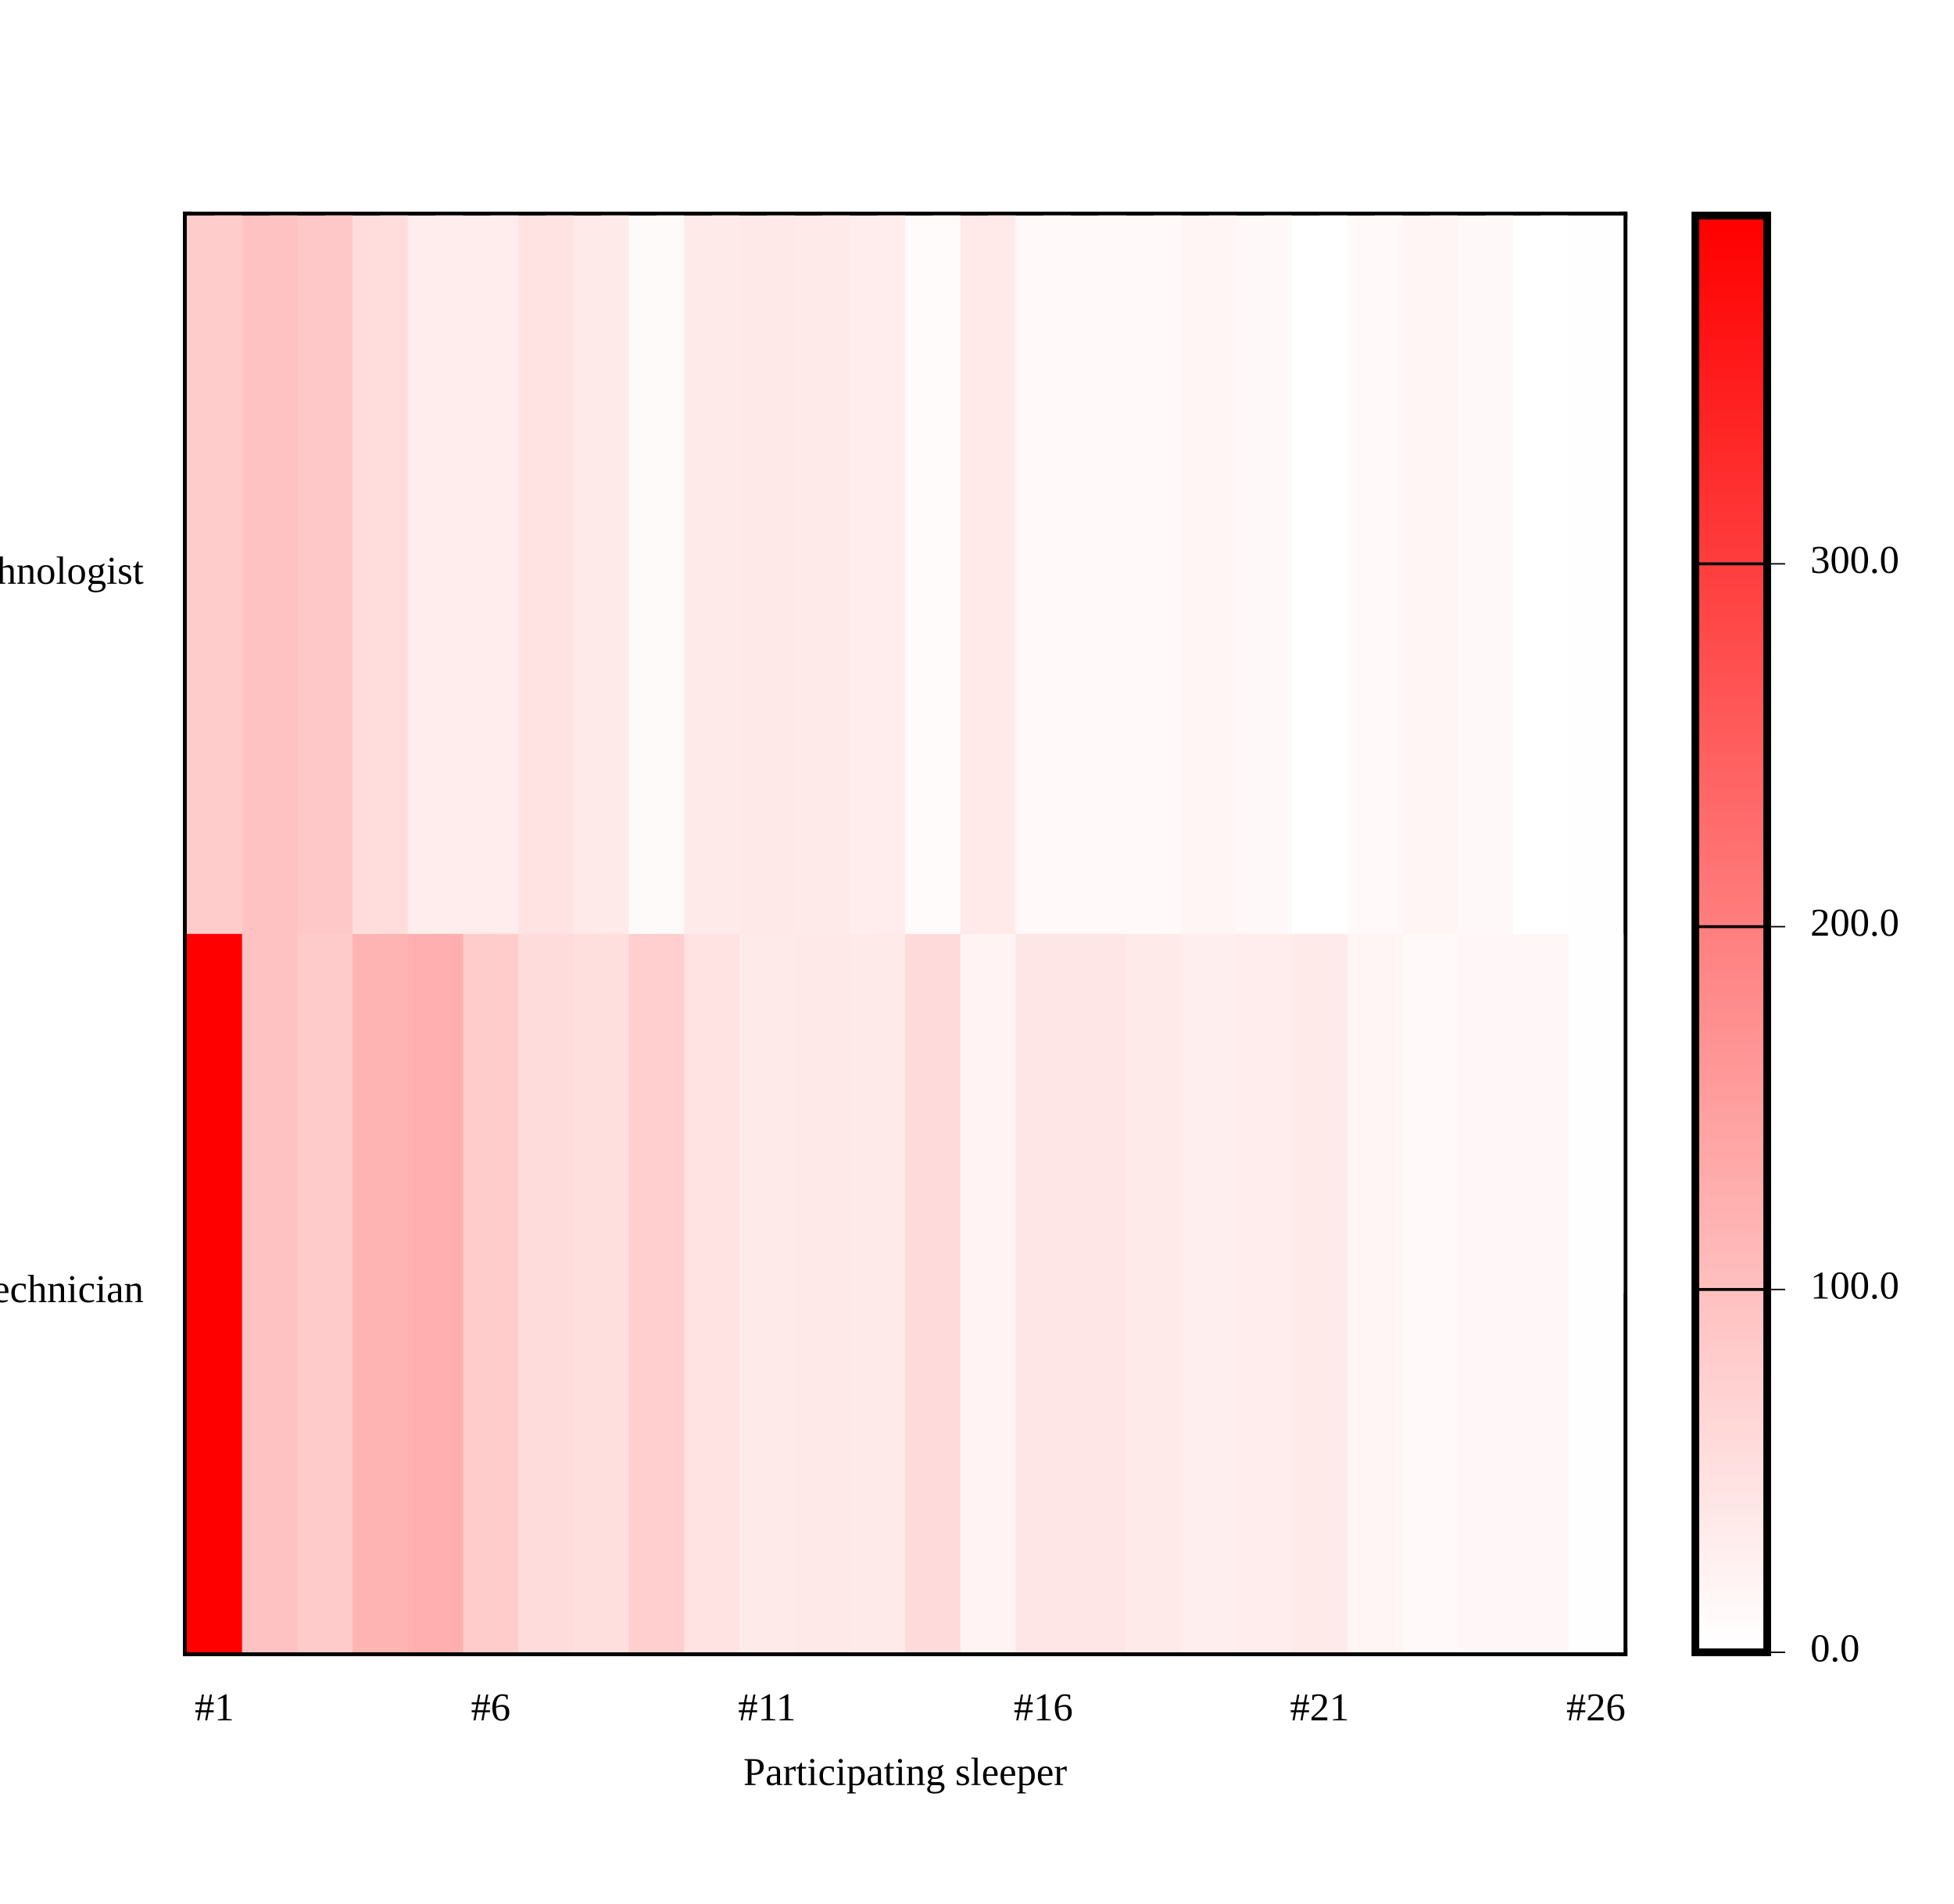
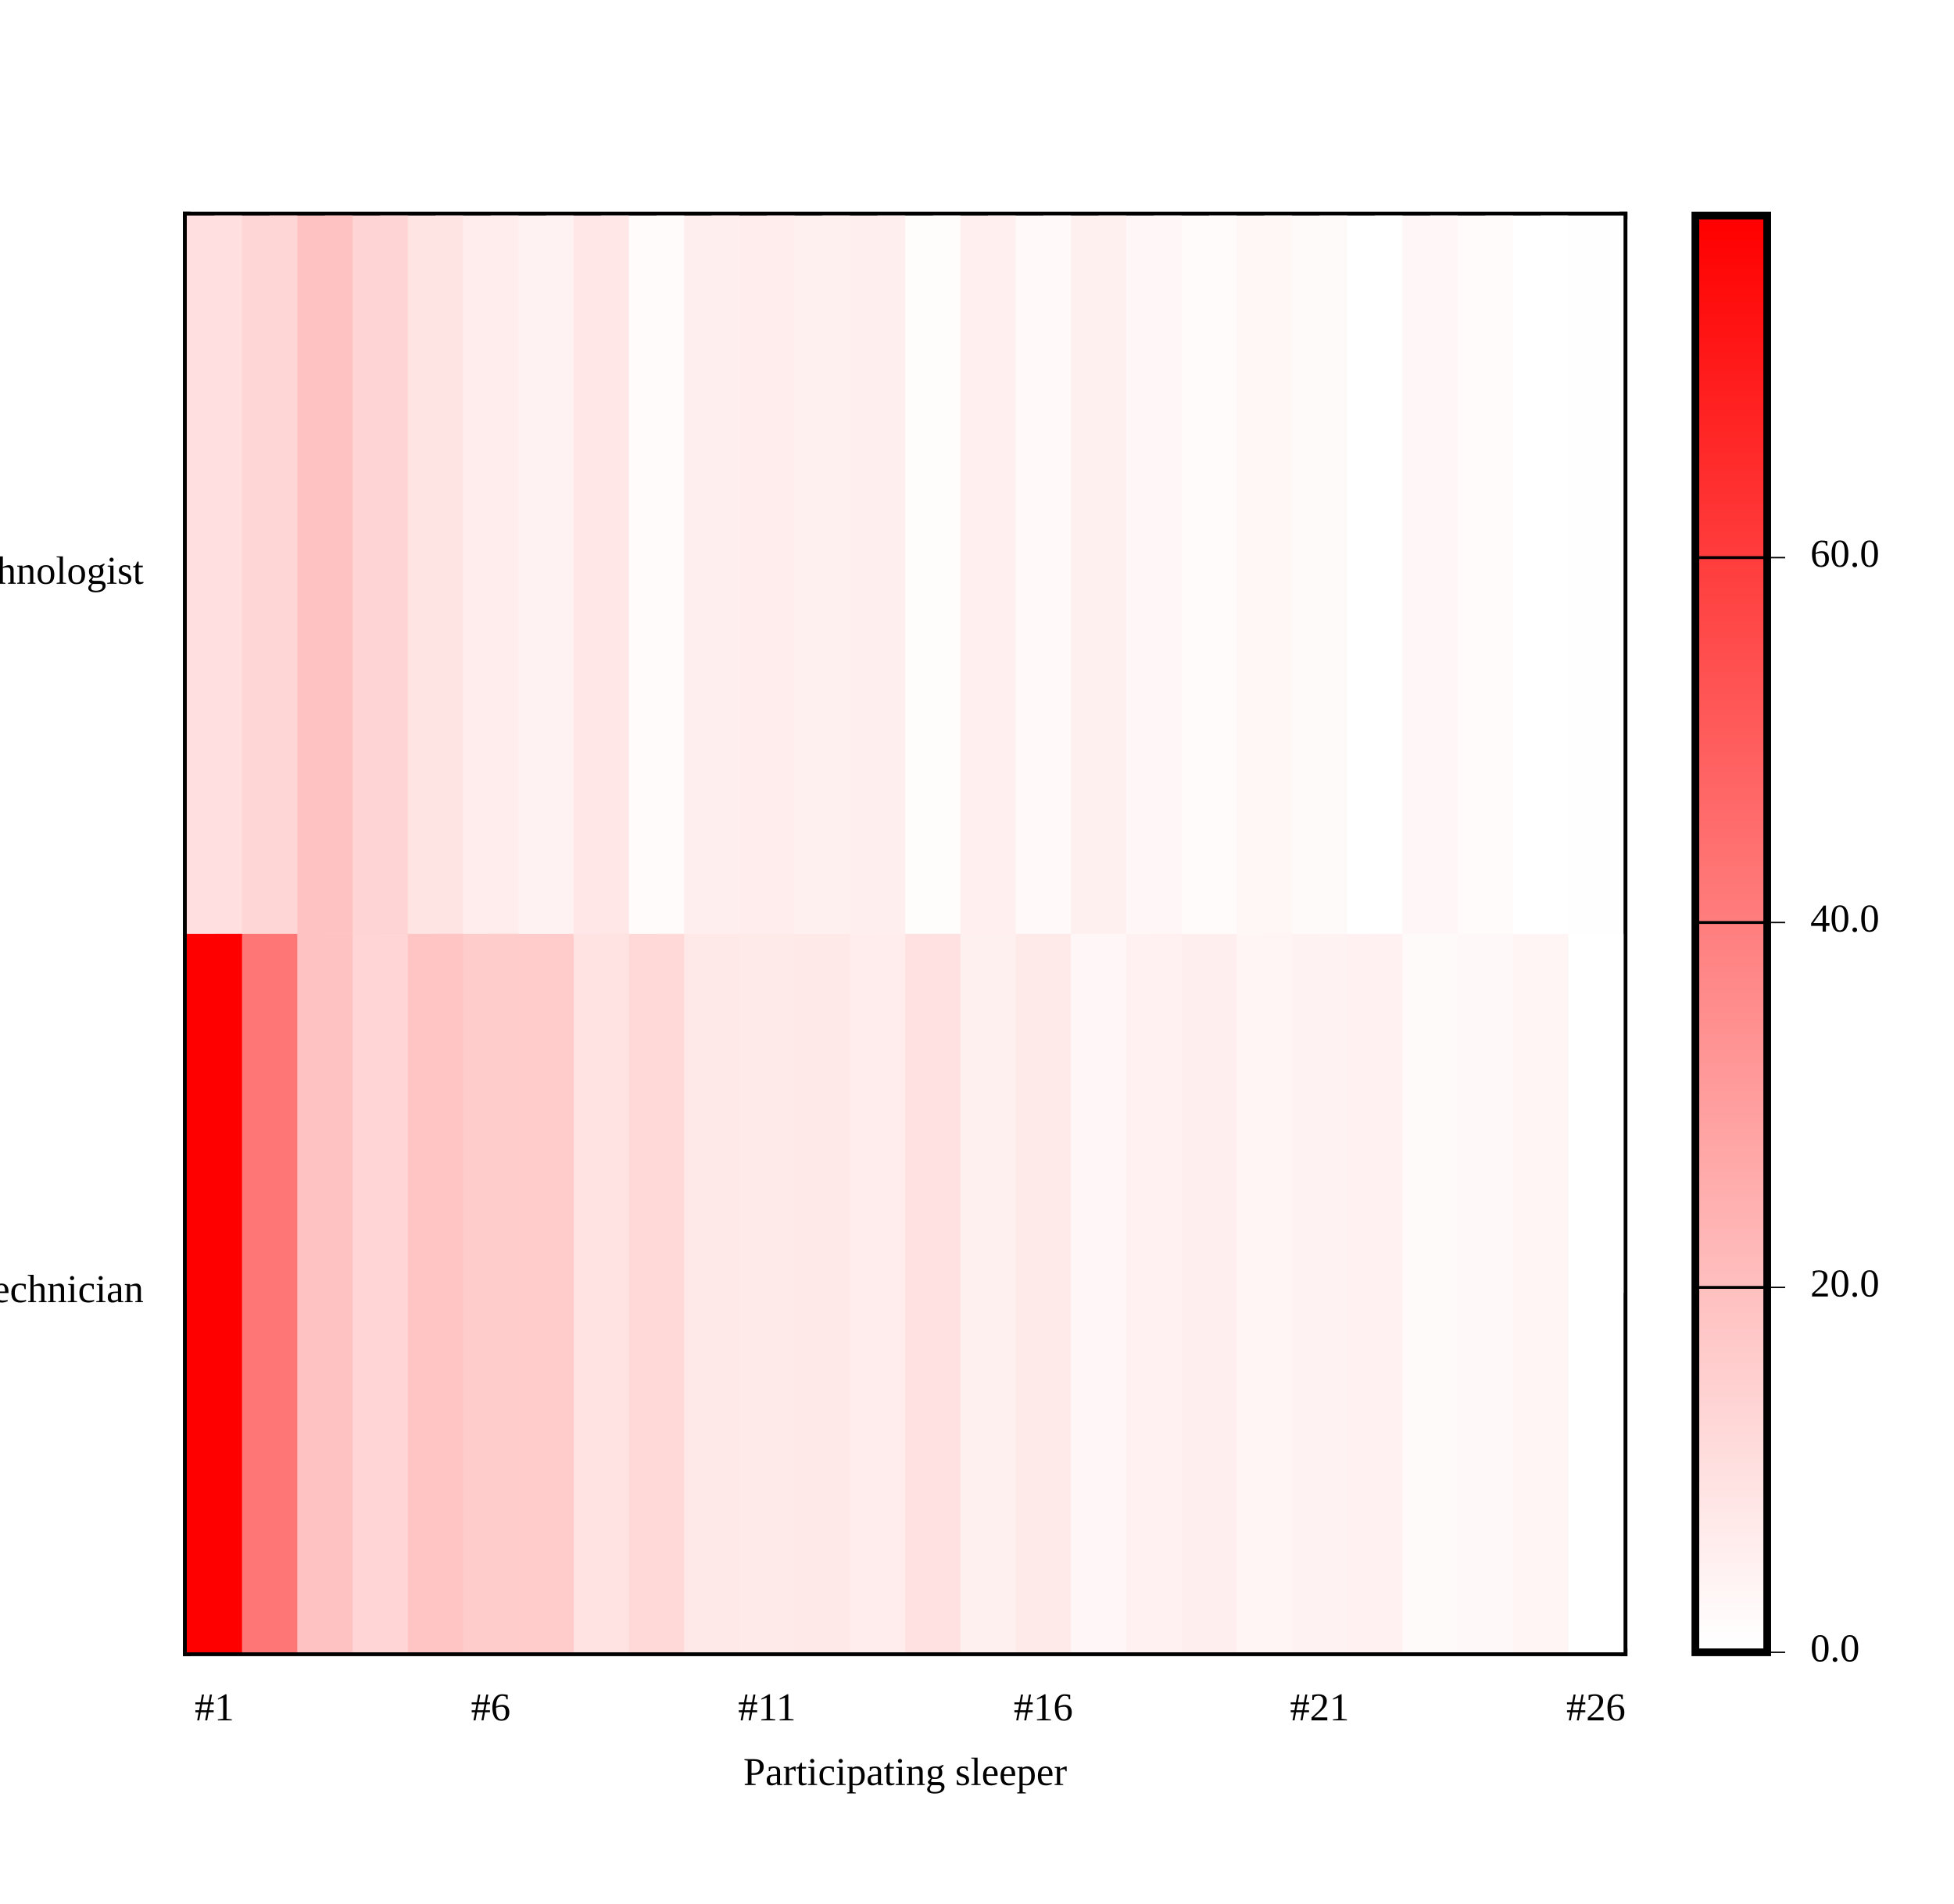
<svg xmlns="http://www.w3.org/2000/svg" height="530" stroke-opacity="1" viewBox="0.0 0.0 544.0 530.0" font-size="1" width="544" stroke="rgb(0,0,0)" version="1.1">
  <defs />
  <g stroke-linejoin="miter" stroke-opacity="1.0" fill-opacity="0.0" stroke="rgb(0,0,0)" stroke-width="0.8" fill="rgb(0,0,0)" stroke-linecap="butt" stroke-miterlimit="10.0">
    <path d="M 52,460 h 400 M 52,360 h 400 M 52,260 h 400 M 52,160 h 400 M 52,60 h 400 " />
  </g>
  <g stroke-linejoin="miter" stroke-opacity="1.0" fill-opacity="0.0" stroke="rgb(0,0,0)" stroke-width="2.148" fill="rgb(0,0,0)" stroke-linecap="square" stroke-miterlimit="10.0">
    <path d="M 52,460 v -400 M 452,460 v -400 " />
  </g>
  <g stroke-linejoin="miter" stroke-opacity="1.0" fill-opacity="1.0" font-size="11.0px" stroke="rgb(0,0,0)" stroke-width="2.148" fill="rgb(0,0,0)" stroke-linecap="butt" stroke-miterlimit="10.0">
    <text dominant-baseline="middle" transform="matrix(1,0,0,1,40,160)" stroke="none" text-anchor="end">technologist</text>
  </g>
  <g stroke-linejoin="miter" stroke-opacity="1.0" fill-opacity="1.0" font-size="11.0px" stroke="rgb(0,0,0)" stroke-width="2.148" fill="rgb(0,0,0)" stroke-linecap="butt" stroke-miterlimit="10.0">
    <text dominant-baseline="middle" transform="matrix(1,0,0,1,40,360)" stroke="none" text-anchor="end">technician</text>
  </g>
  <g stroke-linejoin="miter" stroke-opacity="1.0" fill-opacity="0.0" stroke="rgb(0,0,0)" stroke-width="0.8" fill="rgb(0,0,0)" stroke-linecap="butt" stroke-miterlimit="10.0">
    <path d="M 52,460 v -400 M 128.923,460 v -400 M 205.846,460 v -400 M 282.769,460 v -400 M 359.692,460 v -400 M 436.615,460 v -400 " />
  </g>
  <g stroke-linejoin="miter" stroke-opacity="1.0" fill-opacity="0.0" stroke="rgb(0,0,0)" stroke-width="2.148" fill="rgb(0,0,0)" stroke-linecap="square" stroke-miterlimit="10.0">
    <path d="M 52,460 h 400 M 52,60 h 400 " />
  </g>
  <g stroke-linejoin="miter" stroke-opacity="1.0" fill-opacity="1.0" font-size="11.0px" stroke="rgb(0,0,0)" stroke-width="2.148" fill="rgb(0,0,0)" stroke-linecap="butt" stroke-miterlimit="10.0">
    <text dominant-baseline="text-before-edge" transform="matrix(1,0,0,1,252,490)" stroke="none" text-anchor="middle">Participating sleeper</text>
  </g>
  <g stroke-linejoin="miter" stroke-opacity="1.0" fill-opacity="1.0" font-size="11.0px" stroke="rgb(0,0,0)" stroke-width="2.148" fill="rgb(0,0,0)" stroke-linecap="butt" stroke-miterlimit="10.0">
    <text dominant-baseline="text-before-edge" transform="matrix(1,0,0,1,444.3077,472)" stroke="none" text-anchor="middle">#26</text>
  </g>
  <g stroke-linejoin="miter" stroke-opacity="1.0" fill-opacity="1.0" font-size="11.0px" stroke="rgb(0,0,0)" stroke-width="2.148" fill="rgb(0,0,0)" stroke-linecap="butt" stroke-miterlimit="10.0">
    <text dominant-baseline="text-before-edge" transform="matrix(1,0,0,1,367.3846,472)" stroke="none" text-anchor="middle">#21</text>
  </g>
  <g stroke-linejoin="miter" stroke-opacity="1.0" fill-opacity="1.0" font-size="11.0px" stroke="rgb(0,0,0)" stroke-width="2.148" fill="rgb(0,0,0)" stroke-linecap="butt" stroke-miterlimit="10.0">
    <text dominant-baseline="text-before-edge" transform="matrix(1,0,0,1,290.4615,472)" stroke="none" text-anchor="middle">#16</text>
  </g>
  <g stroke-linejoin="miter" stroke-opacity="1.0" fill-opacity="1.0" font-size="11.0px" stroke="rgb(0,0,0)" stroke-width="2.148" fill="rgb(0,0,0)" stroke-linecap="butt" stroke-miterlimit="10.0">
    <text dominant-baseline="text-before-edge" transform="matrix(1,0,0,1,213.5385,472)" stroke="none" text-anchor="middle">#11</text>
  </g>
  <g stroke-linejoin="miter" stroke-opacity="1.0" fill-opacity="1.0" font-size="11.0px" stroke="rgb(0,0,0)" stroke-width="2.148" fill="rgb(0,0,0)" stroke-linecap="butt" stroke-miterlimit="10.0">
    <text dominant-baseline="text-before-edge" transform="matrix(1,0,0,1,136.6154,472)" stroke="none" text-anchor="middle">#6</text>
  </g>
  <g stroke-linejoin="miter" stroke-opacity="1.0" fill-opacity="1.0" font-size="11.0px" stroke="rgb(0,0,0)" stroke-width="2.148" fill="rgb(0,0,0)" stroke-linecap="butt" stroke-miterlimit="10.0">
    <text dominant-baseline="text-before-edge" transform="matrix(1,0,0,1,59.6923,472)" stroke="none" text-anchor="middle">#1</text>
  </g>
  <g stroke-linejoin="miter" stroke-opacity="1.0" fill-opacity="1.0" stroke="rgb(0,0,0)" stroke-width="0.0" fill="rgb(255,254,254)" stroke-linecap="butt" stroke-miterlimit="10.0">
    <defs>
      <clipPath id="manualmyClip1">
        <path d="M 452,460 l -0,-400 h -400 l -0,400 Z" />
      </clipPath>
    </defs>
    <g clip-path="url(#manualmyClip1)">
      <path d="M 452,360 l -0,-300 h -23.077 l -0,300 Z" />
    </g>
  </g>
  <g stroke-linejoin="miter" stroke-opacity="1.0" fill-opacity="1.0" stroke="rgb(0,0,0)" stroke-width="0.0" fill="rgb(255,255,255)" stroke-linecap="butt" stroke-miterlimit="10.0">
    <defs>
      <clipPath id="manualmyClip2">
        <path d="M 452,460 l -0,-400 h -400 l -0,400 Z" />
      </clipPath>
    </defs>
    <g clip-path="url(#manualmyClip2)">
      <path d="M 436.615,360 l -0,-300 h -23.077 l -0,300 Z" />
    </g>
  </g>
-   <g stroke-linejoin="miter" stroke-opacity="1.0" fill-opacity="1.0" stroke="rgb(0,0,0)" stroke-width="0.0" fill="rgb(255,248,248)" stroke-linecap="butt" stroke-miterlimit="10.0">
+   <g stroke-linejoin="miter" stroke-opacity="1.0" fill-opacity="1.0" stroke="rgb(0,0,0)" stroke-width="0.0" fill="rgb(255,251,251)" stroke-linecap="butt" stroke-miterlimit="10.0">
    <defs>
      <clipPath id="manualmyClip3">
        <path d="M 452,460 l -0,-400 h -400 l -0,400 Z" />
      </clipPath>
    </defs>
    <g clip-path="url(#manualmyClip3)">
      <path d="M 421.231,360 l -0,-300 h -23.077 l -0,300 Z" />
    </g>
  </g>
-   <g stroke-linejoin="miter" stroke-opacity="1.0" fill-opacity="1.0" stroke="rgb(0,0,0)" stroke-width="0.0" fill="rgb(255,245,245)" stroke-linecap="butt" stroke-miterlimit="10.0">
+   <g stroke-linejoin="miter" stroke-opacity="1.0" fill-opacity="1.0" stroke="rgb(0,0,0)" stroke-width="0.0" fill="rgb(255,247,247)" stroke-linecap="butt" stroke-miterlimit="10.0">
    <defs>
      <clipPath id="manualmyClip4">
        <path d="M 452,460 l -0,-400 h -400 l -0,400 Z" />
      </clipPath>
    </defs>
    <g clip-path="url(#manualmyClip4)">
      <path d="M 405.846,360 l -0,-300 h -23.077 l -0,300 Z" />
    </g>
  </g>
-   <g stroke-linejoin="miter" stroke-opacity="1.0" fill-opacity="1.0" stroke="rgb(0,0,0)" stroke-width="0.0" fill="rgb(255,249,249)" stroke-linecap="butt" stroke-miterlimit="10.0">
+   <g stroke-linejoin="miter" stroke-opacity="1.0" fill-opacity="1.0" stroke="rgb(0,0,0)" stroke-width="0.0" fill="rgb(255,255,255)" stroke-linecap="butt" stroke-miterlimit="10.0">
    <defs>
      <clipPath id="manualmyClip5">
        <path d="M 452,460 l -0,-400 h -400 l -0,400 Z" />
      </clipPath>
    </defs>
    <g clip-path="url(#manualmyClip5)">
      <path d="M 390.462,360 l -0,-300 h -23.077 l -0,300 Z" />
    </g>
  </g>
-   <g stroke-linejoin="miter" stroke-opacity="1.0" fill-opacity="1.0" stroke="rgb(0,0,0)" stroke-width="0.0" fill="rgb(255,255,255)" stroke-linecap="butt" stroke-miterlimit="10.0">
+   <g stroke-linejoin="miter" stroke-opacity="1.0" fill-opacity="1.0" stroke="rgb(0,0,0)" stroke-width="0.0" fill="rgb(255,250,250)" stroke-linecap="butt" stroke-miterlimit="10.0">
    <defs>
      <clipPath id="manualmyClip6">
        <path d="M 452,460 l -0,-400 h -400 l -0,400 Z" />
      </clipPath>
    </defs>
    <g clip-path="url(#manualmyClip6)">
      <path d="M 375.077,360 l -0,-300 h -23.077 l -0,300 Z" />
    </g>
  </g>
-   <g stroke-linejoin="miter" stroke-opacity="1.0" fill-opacity="1.0" stroke="rgb(0,0,0)" stroke-width="0.0" fill="rgb(255,248,248)" stroke-linecap="butt" stroke-miterlimit="10.0">
+   <g stroke-linejoin="miter" stroke-opacity="1.0" fill-opacity="1.0" stroke="rgb(0,0,0)" stroke-width="0.0" fill="rgb(255,246,246)" stroke-linecap="butt" stroke-miterlimit="10.0">
    <defs>
      <clipPath id="manualmyClip7">
        <path d="M 452,460 l -0,-400 h -400 l -0,400 Z" />
      </clipPath>
    </defs>
    <g clip-path="url(#manualmyClip7)">
      <path d="M 359.692,360 l -0,-300 h -23.077 l -0,300 Z" />
    </g>
  </g>
-   <g stroke-linejoin="miter" stroke-opacity="1.0" fill-opacity="1.0" stroke="rgb(0,0,0)" stroke-width="0.0" fill="rgb(255,245,245)" stroke-linecap="butt" stroke-miterlimit="10.0">
+   <g stroke-linejoin="miter" stroke-opacity="1.0" fill-opacity="1.0" stroke="rgb(0,0,0)" stroke-width="0.0" fill="rgb(255,251,251)" stroke-linecap="butt" stroke-miterlimit="10.0">
    <defs>
      <clipPath id="manualmyClip8">
        <path d="M 452,460 l -0,-400 h -400 l -0,400 Z" />
      </clipPath>
    </defs>
    <g clip-path="url(#manualmyClip8)">
      <path d="M 344.308,360 l -0,-300 h -23.077 l -0,300 Z" />
    </g>
  </g>
-   <g stroke-linejoin="miter" stroke-opacity="1.0" fill-opacity="1.0" stroke="rgb(0,0,0)" stroke-width="0.0" fill="rgb(255,249,249)" stroke-linecap="butt" stroke-miterlimit="10.0">
+   <g stroke-linejoin="miter" stroke-opacity="1.0" fill-opacity="1.0" stroke="rgb(0,0,0)" stroke-width="0.0" fill="rgb(255,247,247)" stroke-linecap="butt" stroke-miterlimit="10.0">
    <defs>
      <clipPath id="manualmyClip9">
        <path d="M 452,460 l -0,-400 h -400 l -0,400 Z" />
      </clipPath>
    </defs>
    <g clip-path="url(#manualmyClip9)">
      <path d="M 328.923,360 l -0,-300 h -23.077 l -0,300 Z" />
    </g>
  </g>
-   <g stroke-linejoin="miter" stroke-opacity="1.0" fill-opacity="1.0" stroke="rgb(0,0,0)" stroke-width="0.0" fill="rgb(255,249,249)" stroke-linecap="butt" stroke-miterlimit="10.0">
+   <g stroke-linejoin="miter" stroke-opacity="1.0" fill-opacity="1.0" stroke="rgb(0,0,0)" stroke-width="0.0" fill="rgb(255,240,240)" stroke-linecap="butt" stroke-miterlimit="10.0">
    <defs>
      <clipPath id="manualmyClip10">
        <path d="M 452,460 l -0,-400 h -400 l -0,400 Z" />
      </clipPath>
    </defs>
    <g clip-path="url(#manualmyClip10)">
      <path d="M 313.538,360 l -0,-300 h -23.077 l -0,300 Z" />
    </g>
  </g>
  <g stroke-linejoin="miter" stroke-opacity="1.0" fill-opacity="1.0" stroke="rgb(0,0,0)" stroke-width="0.0" fill="rgb(255,249,249)" stroke-linecap="butt" stroke-miterlimit="10.0">
    <defs>
      <clipPath id="manualmyClip11">
        <path d="M 452,460 l -0,-400 h -400 l -0,400 Z" />
      </clipPath>
    </defs>
    <g clip-path="url(#manualmyClip11)">
      <path d="M 298.154,360 l -0,-300 h -23.077 l -0,300 Z" />
    </g>
  </g>
-   <g stroke-linejoin="miter" stroke-opacity="1.0" fill-opacity="1.0" stroke="rgb(0,0,0)" stroke-width="0.0" fill="rgb(255,233,233)" stroke-linecap="butt" stroke-miterlimit="10.0">
+   <g stroke-linejoin="miter" stroke-opacity="1.0" fill-opacity="1.0" stroke="rgb(0,0,0)" stroke-width="0.0" fill="rgb(255,239,239)" stroke-linecap="butt" stroke-miterlimit="10.0">
    <defs>
      <clipPath id="manualmyClip12">
        <path d="M 452,460 l -0,-400 h -400 l -0,400 Z" />
      </clipPath>
    </defs>
    <g clip-path="url(#manualmyClip12)">
      <path d="M 282.769,360 l -0,-300 h -23.077 l -0,300 Z" />
    </g>
  </g>
-   <g stroke-linejoin="miter" stroke-opacity="1.0" fill-opacity="1.0" stroke="rgb(0,0,0)" stroke-width="0.0" fill="rgb(255,251,251)" stroke-linecap="butt" stroke-miterlimit="10.0">
+   <g stroke-linejoin="miter" stroke-opacity="1.0" fill-opacity="1.0" stroke="rgb(0,0,0)" stroke-width="0.0" fill="rgb(255,252,252)" stroke-linecap="butt" stroke-miterlimit="10.0">
    <defs>
      <clipPath id="manualmyClip13">
        <path d="M 452,460 l -0,-400 h -400 l -0,400 Z" />
      </clipPath>
    </defs>
    <g clip-path="url(#manualmyClip13)">
      <path d="M 267.385,360 l -0,-300 h -23.077 l -0,300 Z" />
    </g>
  </g>
-   <g stroke-linejoin="miter" stroke-opacity="1.0" fill-opacity="1.0" stroke="rgb(0,0,0)" stroke-width="0.0" fill="rgb(255,237,237)" stroke-linecap="butt" stroke-miterlimit="10.0">
+   <g stroke-linejoin="miter" stroke-opacity="1.0" fill-opacity="1.0" stroke="rgb(0,0,0)" stroke-width="0.0" fill="rgb(255,238,238)" stroke-linecap="butt" stroke-miterlimit="10.0">
    <defs>
      <clipPath id="manualmyClip14">
        <path d="M 452,460 l -0,-400 h -400 l -0,400 Z" />
      </clipPath>
    </defs>
    <g clip-path="url(#manualmyClip14)">
      <path d="M 252,360 l -0,-300 h -23.077 l -0,300 Z" />
    </g>
  </g>
-   <g stroke-linejoin="miter" stroke-opacity="1.0" fill-opacity="1.0" stroke="rgb(0,0,0)" stroke-width="0.0" fill="rgb(255,234,234)" stroke-linecap="butt" stroke-miterlimit="10.0">
+   <g stroke-linejoin="miter" stroke-opacity="1.0" fill-opacity="1.0" stroke="rgb(0,0,0)" stroke-width="0.0" fill="rgb(255,240,240)" stroke-linecap="butt" stroke-miterlimit="10.0">
    <defs>
      <clipPath id="manualmyClip15">
        <path d="M 452,460 l -0,-400 h -400 l -0,400 Z" />
      </clipPath>
    </defs>
    <g clip-path="url(#manualmyClip15)">
      <path d="M 236.615,360 l -0,-300 h -23.077 l -0,300 Z" />
    </g>
  </g>
-   <g stroke-linejoin="miter" stroke-opacity="1.0" fill-opacity="1.0" stroke="rgb(0,0,0)" stroke-width="0.0" fill="rgb(255,232,232)" stroke-linecap="butt" stroke-miterlimit="10.0">
+   <g stroke-linejoin="miter" stroke-opacity="1.0" fill-opacity="1.0" stroke="rgb(0,0,0)" stroke-width="0.0" fill="rgb(255,237,237)" stroke-linecap="butt" stroke-miterlimit="10.0">
    <defs>
      <clipPath id="manualmyClip16">
        <path d="M 452,460 l -0,-400 h -400 l -0,400 Z" />
      </clipPath>
    </defs>
    <g clip-path="url(#manualmyClip16)">
      <path d="M 221.231,360 l -0,-300 h -23.077 l -0,300 Z" />
    </g>
  </g>
-   <g stroke-linejoin="miter" stroke-opacity="1.0" fill-opacity="1.0" stroke="rgb(0,0,0)" stroke-width="0.0" fill="rgb(255,234,234)" stroke-linecap="butt" stroke-miterlimit="10.0">
+   <g stroke-linejoin="miter" stroke-opacity="1.0" fill-opacity="1.0" stroke="rgb(0,0,0)" stroke-width="0.0" fill="rgb(255,238,238)" stroke-linecap="butt" stroke-miterlimit="10.0">
    <defs>
      <clipPath id="manualmyClip17">
        <path d="M 452,460 l -0,-400 h -400 l -0,400 Z" />
      </clipPath>
    </defs>
    <g clip-path="url(#manualmyClip17)">
      <path d="M 205.846,360 l -0,-300 h -23.077 l -0,300 Z" />
    </g>
  </g>
-   <g stroke-linejoin="miter" stroke-opacity="1.0" fill-opacity="1.0" stroke="rgb(0,0,0)" stroke-width="0.0" fill="rgb(255,250,250)" stroke-linecap="butt" stroke-miterlimit="10.0">
+   <g stroke-linejoin="miter" stroke-opacity="1.0" fill-opacity="1.0" stroke="rgb(0,0,0)" stroke-width="0.0" fill="rgb(255,251,251)" stroke-linecap="butt" stroke-miterlimit="10.0">
    <defs>
      <clipPath id="manualmyClip18">
        <path d="M 452,460 l -0,-400 h -400 l -0,400 Z" />
      </clipPath>
    </defs>
    <g clip-path="url(#manualmyClip18)">
      <path d="M 190.462,360 l -0,-300 h -23.077 l -0,300 Z" />
    </g>
  </g>
-   <g stroke-linejoin="miter" stroke-opacity="1.0" fill-opacity="1.0" stroke="rgb(0,0,0)" stroke-width="0.0" fill="rgb(255,234,234)" stroke-linecap="butt" stroke-miterlimit="10.0">
+   <g stroke-linejoin="miter" stroke-opacity="1.0" fill-opacity="1.0" stroke="rgb(0,0,0)" stroke-width="0.0" fill="rgb(255,231,231)" stroke-linecap="butt" stroke-miterlimit="10.0">
    <defs>
      <clipPath id="manualmyClip19">
        <path d="M 452,460 l -0,-400 h -400 l -0,400 Z" />
      </clipPath>
    </defs>
    <g clip-path="url(#manualmyClip19)">
      <path d="M 175.077,360 l -0,-300 h -23.077 l -0,300 Z" />
    </g>
  </g>
-   <g stroke-linejoin="miter" stroke-opacity="1.0" fill-opacity="1.0" stroke="rgb(0,0,0)" stroke-width="0.0" fill="rgb(255,226,226)" stroke-linecap="butt" stroke-miterlimit="10.0">
+   <g stroke-linejoin="miter" stroke-opacity="1.0" fill-opacity="1.0" stroke="rgb(0,0,0)" stroke-width="0.0" fill="rgb(255,242,242)" stroke-linecap="butt" stroke-miterlimit="10.0">
    <defs>
      <clipPath id="manualmyClip20">
        <path d="M 452,460 l -0,-400 h -400 l -0,400 Z" />
      </clipPath>
    </defs>
    <g clip-path="url(#manualmyClip20)">
      <path d="M 159.692,360 l -0,-300 h -23.077 l -0,300 Z" />
    </g>
  </g>
  <g stroke-linejoin="miter" stroke-opacity="1.0" fill-opacity="1.0" stroke="rgb(0,0,0)" stroke-width="0.0" fill="rgb(255,237,237)" stroke-linecap="butt" stroke-miterlimit="10.0">
    <defs>
      <clipPath id="manualmyClip21">
        <path d="M 452,460 l -0,-400 h -400 l -0,400 Z" />
      </clipPath>
    </defs>
    <g clip-path="url(#manualmyClip21)">
      <path d="M 144.308,360 l -0,-300 h -23.077 l -0,300 Z" />
    </g>
  </g>
-   <g stroke-linejoin="miter" stroke-opacity="1.0" fill-opacity="1.0" stroke="rgb(0,0,0)" stroke-width="0.0" fill="rgb(255,236,236)" stroke-linecap="butt" stroke-miterlimit="10.0">
+   <g stroke-linejoin="miter" stroke-opacity="1.0" fill-opacity="1.0" stroke="rgb(0,0,0)" stroke-width="0.0" fill="rgb(255,228,228)" stroke-linecap="butt" stroke-miterlimit="10.0">
    <defs>
      <clipPath id="manualmyClip22">
        <path d="M 452,460 l -0,-400 h -400 l -0,400 Z" />
      </clipPath>
    </defs>
    <g clip-path="url(#manualmyClip22)">
      <path d="M 128.923,360 l -0,-300 h -23.077 l -0,300 Z" />
    </g>
  </g>
-   <g stroke-linejoin="miter" stroke-opacity="1.0" fill-opacity="1.0" stroke="rgb(0,0,0)" stroke-width="0.0" fill="rgb(255,221,221)" stroke-linecap="butt" stroke-miterlimit="10.0">
+   <g stroke-linejoin="miter" stroke-opacity="1.0" fill-opacity="1.0" stroke="rgb(0,0,0)" stroke-width="0.0" fill="rgb(255,212,212)" stroke-linecap="butt" stroke-miterlimit="10.0">
    <defs>
      <clipPath id="manualmyClip23">
        <path d="M 452,460 l -0,-400 h -400 l -0,400 Z" />
      </clipPath>
    </defs>
    <g clip-path="url(#manualmyClip23)">
      <path d="M 113.538,360 l -0,-300 h -23.077 l -0,300 Z" />
    </g>
  </g>
-   <g stroke-linejoin="miter" stroke-opacity="1.0" fill-opacity="1.0" stroke="rgb(0,0,0)" stroke-width="0.0" fill="rgb(255,200,200)" stroke-linecap="butt" stroke-miterlimit="10.0">
+   <g stroke-linejoin="miter" stroke-opacity="1.0" fill-opacity="1.0" stroke="rgb(0,0,0)" stroke-width="0.0" fill="rgb(255,194,194)" stroke-linecap="butt" stroke-miterlimit="10.0">
    <defs>
      <clipPath id="manualmyClip24">
        <path d="M 452,460 l -0,-400 h -400 l -0,400 Z" />
      </clipPath>
    </defs>
    <g clip-path="url(#manualmyClip24)">
      <path d="M 98.154,360 l -0,-300 h -23.077 l -0,300 Z" />
    </g>
  </g>
-   <g stroke-linejoin="miter" stroke-opacity="1.0" fill-opacity="1.0" stroke="rgb(0,0,0)" stroke-width="0.0" fill="rgb(255,194,194)" stroke-linecap="butt" stroke-miterlimit="10.0">
+   <g stroke-linejoin="miter" stroke-opacity="1.0" fill-opacity="1.0" stroke="rgb(0,0,0)" stroke-width="0.0" fill="rgb(255,214,214)" stroke-linecap="butt" stroke-miterlimit="10.0">
    <defs>
      <clipPath id="manualmyClip25">
        <path d="M 452,460 l -0,-400 h -400 l -0,400 Z" />
      </clipPath>
    </defs>
    <g clip-path="url(#manualmyClip25)">
      <path d="M 82.769,360 l -0,-300 h -23.077 l -0,300 Z" />
    </g>
  </g>
-   <g stroke-linejoin="miter" stroke-opacity="1.0" fill-opacity="1.0" stroke="rgb(0,0,0)" stroke-width="0.0" fill="rgb(255,204,204)" stroke-linecap="butt" stroke-miterlimit="10.0">
+   <g stroke-linejoin="miter" stroke-opacity="1.0" fill-opacity="1.0" stroke="rgb(0,0,0)" stroke-width="0.0" fill="rgb(255,223,223)" stroke-linecap="butt" stroke-miterlimit="10.0">
    <defs>
      <clipPath id="manualmyClip26">
        <path d="M 452,460 l -0,-400 h -400 l -0,400 Z" />
      </clipPath>
    </defs>
    <g clip-path="url(#manualmyClip26)">
      <path d="M 67.385,360 l -0,-300 h -15.385 l -0,300 Z" />
    </g>
  </g>
-   <g stroke-linejoin="miter" stroke-opacity="1.0" fill-opacity="1.0" stroke="rgb(0,0,0)" stroke-width="0.0" fill="rgb(255,254,254)" stroke-linecap="butt" stroke-miterlimit="10.0">
+   <g stroke-linejoin="miter" stroke-opacity="1.0" fill-opacity="1.0" stroke="rgb(0,0,0)" stroke-width="0.0" fill="rgb(255,255,255)" stroke-linecap="butt" stroke-miterlimit="10.0">
    <defs>
      <clipPath id="manualmyClip27">
        <path d="M 452,460 l -0,-400 h -400 l -0,400 Z" />
      </clipPath>
    </defs>
    <g clip-path="url(#manualmyClip27)">
      <path d="M 452,460 l -0,-200 h -23.077 l -0,200 Z" />
    </g>
  </g>
-   <g stroke-linejoin="miter" stroke-opacity="1.0" fill-opacity="1.0" stroke="rgb(0,0,0)" stroke-width="0.0" fill="rgb(255,247,247)" stroke-linecap="butt" stroke-miterlimit="10.0">
+   <g stroke-linejoin="miter" stroke-opacity="1.0" fill-opacity="1.0" stroke="rgb(0,0,0)" stroke-width="0.0" fill="rgb(255,245,245)" stroke-linecap="butt" stroke-miterlimit="10.0">
    <defs>
      <clipPath id="manualmyClip28">
        <path d="M 452,460 l -0,-400 h -400 l -0,400 Z" />
      </clipPath>
    </defs>
    <g clip-path="url(#manualmyClip28)">
      <path d="M 436.615,460 l -0,-200 h -23.077 l -0,200 Z" />
    </g>
  </g>
-   <g stroke-linejoin="miter" stroke-opacity="1.0" fill-opacity="1.0" stroke="rgb(0,0,0)" stroke-width="0.0" fill="rgb(255,247,247)" stroke-linecap="butt" stroke-miterlimit="10.0">
+   <g stroke-linejoin="miter" stroke-opacity="1.0" fill-opacity="1.0" stroke="rgb(0,0,0)" stroke-width="0.0" fill="rgb(255,248,248)" stroke-linecap="butt" stroke-miterlimit="10.0">
    <defs>
      <clipPath id="manualmyClip29">
        <path d="M 452,460 l -0,-400 h -400 l -0,400 Z" />
      </clipPath>
    </defs>
    <g clip-path="url(#manualmyClip29)">
      <path d="M 421.231,460 l -0,-200 h -23.077 l -0,200 Z" />
    </g>
  </g>
-   <g stroke-linejoin="miter" stroke-opacity="1.0" fill-opacity="1.0" stroke="rgb(0,0,0)" stroke-width="0.0" fill="rgb(255,249,249)" stroke-linecap="butt" stroke-miterlimit="10.0">
+   <g stroke-linejoin="miter" stroke-opacity="1.0" fill-opacity="1.0" stroke="rgb(0,0,0)" stroke-width="0.0" fill="rgb(255,250,250)" stroke-linecap="butt" stroke-miterlimit="10.0">
    <defs>
      <clipPath id="manualmyClip30">
        <path d="M 452,460 l -0,-400 h -400 l -0,400 Z" />
      </clipPath>
    </defs>
    <g clip-path="url(#manualmyClip30)">
      <path d="M 405.846,460 l -0,-200 h -23.077 l -0,200 Z" />
    </g>
  </g>
-   <g stroke-linejoin="miter" stroke-opacity="1.0" fill-opacity="1.0" stroke="rgb(0,0,0)" stroke-width="0.0" fill="rgb(255,245,245)" stroke-linecap="butt" stroke-miterlimit="10.0">
+   <g stroke-linejoin="miter" stroke-opacity="1.0" fill-opacity="1.0" stroke="rgb(0,0,0)" stroke-width="0.0" fill="rgb(255,241,241)" stroke-linecap="butt" stroke-miterlimit="10.0">
    <defs>
      <clipPath id="manualmyClip31">
        <path d="M 452,460 l -0,-400 h -400 l -0,400 Z" />
      </clipPath>
    </defs>
    <g clip-path="url(#manualmyClip31)">
      <path d="M 390.462,460 l -0,-200 h -23.077 l -0,200 Z" />
    </g>
  </g>
-   <g stroke-linejoin="miter" stroke-opacity="1.0" fill-opacity="1.0" stroke="rgb(0,0,0)" stroke-width="0.0" fill="rgb(255,234,234)" stroke-linecap="butt" stroke-miterlimit="10.0">
+   <g stroke-linejoin="miter" stroke-opacity="1.0" fill-opacity="1.0" stroke="rgb(0,0,0)" stroke-width="0.0" fill="rgb(255,242,242)" stroke-linecap="butt" stroke-miterlimit="10.0">
    <defs>
      <clipPath id="manualmyClip32">
        <path d="M 452,460 l -0,-400 h -400 l -0,400 Z" />
      </clipPath>
    </defs>
    <g clip-path="url(#manualmyClip32)">
      <path d="M 375.077,460 l -0,-200 h -23.077 l -0,200 Z" />
    </g>
  </g>
-   <g stroke-linejoin="miter" stroke-opacity="1.0" fill-opacity="1.0" stroke="rgb(0,0,0)" stroke-width="0.0" fill="rgb(255,237,237)" stroke-linecap="butt" stroke-miterlimit="10.0">
+   <g stroke-linejoin="miter" stroke-opacity="1.0" fill-opacity="1.0" stroke="rgb(0,0,0)" stroke-width="0.0" fill="rgb(255,245,245)" stroke-linecap="butt" stroke-miterlimit="10.0">
    <defs>
      <clipPath id="manualmyClip33">
        <path d="M 452,460 l -0,-400 h -400 l -0,400 Z" />
      </clipPath>
    </defs>
    <g clip-path="url(#manualmyClip33)">
      <path d="M 359.692,460 l -0,-200 h -23.077 l -0,200 Z" />
    </g>
  </g>
  <g stroke-linejoin="miter" stroke-opacity="1.0" fill-opacity="1.0" stroke="rgb(0,0,0)" stroke-width="0.0" fill="rgb(255,238,238)" stroke-linecap="butt" stroke-miterlimit="10.0">
    <defs>
      <clipPath id="manualmyClip34">
        <path d="M 452,460 l -0,-400 h -400 l -0,400 Z" />
      </clipPath>
    </defs>
    <g clip-path="url(#manualmyClip34)">
      <path d="M 344.308,460 l -0,-200 h -23.077 l -0,200 Z" />
    </g>
  </g>
-   <g stroke-linejoin="miter" stroke-opacity="1.0" fill-opacity="1.0" stroke="rgb(0,0,0)" stroke-width="0.0" fill="rgb(255,234,234)" stroke-linecap="butt" stroke-miterlimit="10.0">
+   <g stroke-linejoin="miter" stroke-opacity="1.0" fill-opacity="1.0" stroke="rgb(0,0,0)" stroke-width="0.0" fill="rgb(255,241,241)" stroke-linecap="butt" stroke-miterlimit="10.0">
    <defs>
      <clipPath id="manualmyClip35">
        <path d="M 452,460 l -0,-400 h -400 l -0,400 Z" />
      </clipPath>
    </defs>
    <g clip-path="url(#manualmyClip35)">
      <path d="M 328.923,460 l -0,-200 h -23.077 l -0,200 Z" />
    </g>
  </g>
-   <g stroke-linejoin="miter" stroke-opacity="1.0" fill-opacity="1.0" stroke="rgb(0,0,0)" stroke-width="0.0" fill="rgb(255,230,230)" stroke-linecap="butt" stroke-miterlimit="10.0">
+   <g stroke-linejoin="miter" stroke-opacity="1.0" fill-opacity="1.0" stroke="rgb(0,0,0)" stroke-width="0.0" fill="rgb(255,247,247)" stroke-linecap="butt" stroke-miterlimit="10.0">
    <defs>
      <clipPath id="manualmyClip36">
        <path d="M 452,460 l -0,-400 h -400 l -0,400 Z" />
      </clipPath>
    </defs>
    <g clip-path="url(#manualmyClip36)">
      <path d="M 313.538,460 l -0,-200 h -23.077 l -0,200 Z" />
    </g>
  </g>
-   <g stroke-linejoin="miter" stroke-opacity="1.0" fill-opacity="1.0" stroke="rgb(0,0,0)" stroke-width="0.0" fill="rgb(255,230,230)" stroke-linecap="butt" stroke-miterlimit="10.0">
+   <g stroke-linejoin="miter" stroke-opacity="1.0" fill-opacity="1.0" stroke="rgb(0,0,0)" stroke-width="0.0" fill="rgb(255,234,234)" stroke-linecap="butt" stroke-miterlimit="10.0">
    <defs>
      <clipPath id="manualmyClip37">
        <path d="M 452,460 l -0,-400 h -400 l -0,400 Z" />
      </clipPath>
    </defs>
    <g clip-path="url(#manualmyClip37)">
      <path d="M 298.154,460 l -0,-200 h -23.077 l -0,200 Z" />
    </g>
  </g>
-   <g stroke-linejoin="miter" stroke-opacity="1.0" fill-opacity="1.0" stroke="rgb(0,0,0)" stroke-width="0.0" fill="rgb(255,243,243)" stroke-linecap="butt" stroke-miterlimit="10.0">
+   <g stroke-linejoin="miter" stroke-opacity="1.0" fill-opacity="1.0" stroke="rgb(0,0,0)" stroke-width="0.0" fill="rgb(255,240,240)" stroke-linecap="butt" stroke-miterlimit="10.0">
    <defs>
      <clipPath id="manualmyClip38">
        <path d="M 452,460 l -0,-400 h -400 l -0,400 Z" />
      </clipPath>
    </defs>
    <g clip-path="url(#manualmyClip38)">
      <path d="M 282.769,460 l -0,-200 h -23.077 l -0,200 Z" />
    </g>
  </g>
-   <g stroke-linejoin="miter" stroke-opacity="1.0" fill-opacity="1.0" stroke="rgb(0,0,0)" stroke-width="0.0" fill="rgb(255,218,218)" stroke-linecap="butt" stroke-miterlimit="10.0">
+   <g stroke-linejoin="miter" stroke-opacity="1.0" fill-opacity="1.0" stroke="rgb(0,0,0)" stroke-width="0.0" fill="rgb(255,225,225)" stroke-linecap="butt" stroke-miterlimit="10.0">
    <defs>
      <clipPath id="manualmyClip39">
        <path d="M 452,460 l -0,-400 h -400 l -0,400 Z" />
      </clipPath>
    </defs>
    <g clip-path="url(#manualmyClip39)">
      <path d="M 267.385,460 l -0,-200 h -23.077 l -0,200 Z" />
    </g>
  </g>
-   <g stroke-linejoin="miter" stroke-opacity="1.0" fill-opacity="1.0" stroke="rgb(0,0,0)" stroke-width="0.0" fill="rgb(255,234,234)" stroke-linecap="butt" stroke-miterlimit="10.0">
+   <g stroke-linejoin="miter" stroke-opacity="1.0" fill-opacity="1.0" stroke="rgb(0,0,0)" stroke-width="0.0" fill="rgb(255,237,237)" stroke-linecap="butt" stroke-miterlimit="10.0">
    <defs>
      <clipPath id="manualmyClip40">
        <path d="M 452,460 l -0,-400 h -400 l -0,400 Z" />
      </clipPath>
    </defs>
    <g clip-path="url(#manualmyClip40)">
      <path d="M 252,460 l -0,-200 h -23.077 l -0,200 Z" />
    </g>
  </g>
  <g stroke-linejoin="miter" stroke-opacity="1.0" fill-opacity="1.0" stroke="rgb(0,0,0)" stroke-width="0.0" fill="rgb(255,232,232)" stroke-linecap="butt" stroke-miterlimit="10.0">
    <defs>
      <clipPath id="manualmyClip41">
        <path d="M 452,460 l -0,-400 h -400 l -0,400 Z" />
      </clipPath>
    </defs>
    <g clip-path="url(#manualmyClip41)">
      <path d="M 236.615,460 l -0,-200 h -23.077 l -0,200 Z" />
    </g>
  </g>
  <g stroke-linejoin="miter" stroke-opacity="1.0" fill-opacity="1.0" stroke="rgb(0,0,0)" stroke-width="0.0" fill="rgb(255,234,234)" stroke-linecap="butt" stroke-miterlimit="10.0">
    <defs>
      <clipPath id="manualmyClip42">
        <path d="M 452,460 l -0,-400 h -400 l -0,400 Z" />
      </clipPath>
    </defs>
    <g clip-path="url(#manualmyClip42)">
      <path d="M 221.231,460 l -0,-200 h -23.077 l -0,200 Z" />
    </g>
  </g>
-   <g stroke-linejoin="miter" stroke-opacity="1.0" fill-opacity="1.0" stroke="rgb(0,0,0)" stroke-width="0.0" fill="rgb(255,226,226)" stroke-linecap="butt" stroke-miterlimit="10.0">
+   <g stroke-linejoin="miter" stroke-opacity="1.0" fill-opacity="1.0" stroke="rgb(0,0,0)" stroke-width="0.0" fill="rgb(255,232,232)" stroke-linecap="butt" stroke-miterlimit="10.0">
    <defs>
      <clipPath id="manualmyClip43">
        <path d="M 452,460 l -0,-400 h -400 l -0,400 Z" />
      </clipPath>
    </defs>
    <g clip-path="url(#manualmyClip43)">
      <path d="M 205.846,460 l -0,-200 h -23.077 l -0,200 Z" />
    </g>
  </g>
-   <g stroke-linejoin="miter" stroke-opacity="1.0" fill-opacity="1.0" stroke="rgb(0,0,0)" stroke-width="0.0" fill="rgb(255,206,206)" stroke-linecap="butt" stroke-miterlimit="10.0">
+   <g stroke-linejoin="miter" stroke-opacity="1.0" fill-opacity="1.0" stroke="rgb(0,0,0)" stroke-width="0.0" fill="rgb(255,216,216)" stroke-linecap="butt" stroke-miterlimit="10.0">
    <defs>
      <clipPath id="manualmyClip44">
        <path d="M 452,460 l -0,-400 h -400 l -0,400 Z" />
      </clipPath>
    </defs>
    <g clip-path="url(#manualmyClip44)">
      <path d="M 190.462,460 l -0,-200 h -23.077 l -0,200 Z" />
    </g>
  </g>
-   <g stroke-linejoin="miter" stroke-opacity="1.0" fill-opacity="1.0" stroke="rgb(0,0,0)" stroke-width="0.0" fill="rgb(255,222,222)" stroke-linecap="butt" stroke-miterlimit="10.0">
+   <g stroke-linejoin="miter" stroke-opacity="1.0" fill-opacity="1.0" stroke="rgb(0,0,0)" stroke-width="0.0" fill="rgb(255,226,226)" stroke-linecap="butt" stroke-miterlimit="10.0">
    <defs>
      <clipPath id="manualmyClip45">
        <path d="M 452,460 l -0,-400 h -400 l -0,400 Z" />
      </clipPath>
    </defs>
    <g clip-path="url(#manualmyClip45)">
      <path d="M 175.077,460 l -0,-200 h -23.077 l -0,200 Z" />
    </g>
  </g>
-   <g stroke-linejoin="miter" stroke-opacity="1.0" fill-opacity="1.0" stroke="rgb(0,0,0)" stroke-width="0.0" fill="rgb(255,220,220)" stroke-linecap="butt" stroke-miterlimit="10.0">
+   <g stroke-linejoin="miter" stroke-opacity="1.0" fill-opacity="1.0" stroke="rgb(0,0,0)" stroke-width="0.0" fill="rgb(255,203,203)" stroke-linecap="butt" stroke-miterlimit="10.0">
    <defs>
      <clipPath id="manualmyClip46">
        <path d="M 452,460 l -0,-400 h -400 l -0,400 Z" />
      </clipPath>
    </defs>
    <g clip-path="url(#manualmyClip46)">
      <path d="M 159.692,460 l -0,-200 h -23.077 l -0,200 Z" />
    </g>
  </g>
  <g stroke-linejoin="miter" stroke-opacity="1.0" fill-opacity="1.0" stroke="rgb(0,0,0)" stroke-width="0.0" fill="rgb(255,204,204)" stroke-linecap="butt" stroke-miterlimit="10.0">
    <defs>
      <clipPath id="manualmyClip47">
        <path d="M 452,460 l -0,-400 h -400 l -0,400 Z" />
      </clipPath>
    </defs>
    <g clip-path="url(#manualmyClip47)">
      <path d="M 144.308,460 l -0,-200 h -23.077 l -0,200 Z" />
    </g>
  </g>
-   <g stroke-linejoin="miter" stroke-opacity="1.0" fill-opacity="1.0" stroke="rgb(0,0,0)" stroke-width="0.0" fill="rgb(255,175,175)" stroke-linecap="butt" stroke-miterlimit="10.0">
+   <g stroke-linejoin="miter" stroke-opacity="1.0" fill-opacity="1.0" stroke="rgb(0,0,0)" stroke-width="0.0" fill="rgb(255,196,196)" stroke-linecap="butt" stroke-miterlimit="10.0">
    <defs>
      <clipPath id="manualmyClip48">
        <path d="M 452,460 l -0,-400 h -400 l -0,400 Z" />
      </clipPath>
    </defs>
    <g clip-path="url(#manualmyClip48)">
      <path d="M 128.923,460 l -0,-200 h -23.077 l -0,200 Z" />
    </g>
  </g>
-   <g stroke-linejoin="miter" stroke-opacity="1.0" fill-opacity="1.0" stroke="rgb(0,0,0)" stroke-width="0.0" fill="rgb(255,180,180)" stroke-linecap="butt" stroke-miterlimit="10.0">
+   <g stroke-linejoin="miter" stroke-opacity="1.0" fill-opacity="1.0" stroke="rgb(0,0,0)" stroke-width="0.0" fill="rgb(255,213,213)" stroke-linecap="butt" stroke-miterlimit="10.0">
    <defs>
      <clipPath id="manualmyClip49">
        <path d="M 452,460 l -0,-400 h -400 l -0,400 Z" />
      </clipPath>
    </defs>
    <g clip-path="url(#manualmyClip49)">
      <path d="M 113.538,460 l -0,-200 h -23.077 l -0,200 Z" />
    </g>
  </g>
-   <g stroke-linejoin="miter" stroke-opacity="1.0" fill-opacity="1.0" stroke="rgb(0,0,0)" stroke-width="0.0" fill="rgb(255,202,202)" stroke-linecap="butt" stroke-miterlimit="10.0">
+   <g stroke-linejoin="miter" stroke-opacity="1.0" fill-opacity="1.0" stroke="rgb(0,0,0)" stroke-width="0.0" fill="rgb(255,194,194)" stroke-linecap="butt" stroke-miterlimit="10.0">
    <defs>
      <clipPath id="manualmyClip50">
        <path d="M 452,460 l -0,-400 h -400 l -0,400 Z" />
      </clipPath>
    </defs>
    <g clip-path="url(#manualmyClip50)">
      <path d="M 98.154,460 l -0,-200 h -23.077 l -0,200 Z" />
    </g>
  </g>
-   <g stroke-linejoin="miter" stroke-opacity="1.0" fill-opacity="1.0" stroke="rgb(0,0,0)" stroke-width="0.0" fill="rgb(255,194,194)" stroke-linecap="butt" stroke-miterlimit="10.0">
+   <g stroke-linejoin="miter" stroke-opacity="1.0" fill-opacity="1.0" stroke="rgb(0,0,0)" stroke-width="0.0" fill="rgb(255,118,118)" stroke-linecap="butt" stroke-miterlimit="10.0">
    <defs>
      <clipPath id="manualmyClip51">
        <path d="M 452,460 l -0,-400 h -400 l -0,400 Z" />
      </clipPath>
    </defs>
    <g clip-path="url(#manualmyClip51)">
      <path d="M 82.769,460 l -0,-200 h -23.077 l -0,200 Z" />
    </g>
  </g>
  <g stroke-linejoin="miter" stroke-opacity="1.0" fill-opacity="1.0" stroke="rgb(0,0,0)" stroke-width="0.0" fill="rgb(255,0,0)" stroke-linecap="butt" stroke-miterlimit="10.0">
    <defs>
      <clipPath id="manualmyClip52">
        <path d="M 452,460 l -0,-400 h -400 l -0,400 Z" />
      </clipPath>
    </defs>
    <g clip-path="url(#manualmyClip52)">
      <path d="M 67.385,460 l -0,-200 h -15.385 l -0,200 Z" />
    </g>
  </g>
  <g stroke-linejoin="miter" stroke-opacity="1.0" fill-opacity="1.0" font-size="11.0px" stroke="rgb(0,0,0)" stroke-width="2.148" fill="rgb(0,0,0)" stroke-linecap="butt" stroke-miterlimit="10.0">
-     <text dominant-baseline="middle" transform="matrix(1,0,0,1,504,156.9697)" stroke="none" text-anchor="start">300.0</text>
-   </g>
-   <g stroke-linejoin="miter" stroke-opacity="1.0" fill-opacity="1.0" font-size="11.0px" stroke="rgb(0,0,0)" stroke-width="2.148" fill="rgb(0,0,0)" stroke-linecap="butt" stroke-miterlimit="10.0">
-     <text dominant-baseline="middle" transform="matrix(1,0,0,1,504,257.9798)" stroke="none" text-anchor="start">200.0</text>
-   </g>
-   <g stroke-linejoin="miter" stroke-opacity="1.0" fill-opacity="1.0" font-size="11.0px" stroke="rgb(0,0,0)" stroke-width="2.148" fill="rgb(0,0,0)" stroke-linecap="butt" stroke-miterlimit="10.0">
-     <text dominant-baseline="middle" transform="matrix(1,0,0,1,504,358.9899)" stroke="none" text-anchor="start">100.0</text>
+     <text dominant-baseline="middle" transform="matrix(1,0,0,1,504,155.2381)" stroke="none" text-anchor="start">60.0</text>
+   </g>
+   <g stroke-linejoin="miter" stroke-opacity="1.0" fill-opacity="1.0" font-size="11.0px" stroke="rgb(0,0,0)" stroke-width="2.148" fill="rgb(0,0,0)" stroke-linecap="butt" stroke-miterlimit="10.0">
+     <text dominant-baseline="middle" transform="matrix(1,0,0,1,504,256.8254)" stroke="none" text-anchor="start">40.0</text>
+   </g>
+   <g stroke-linejoin="miter" stroke-opacity="1.0" fill-opacity="1.0" font-size="11.0px" stroke="rgb(0,0,0)" stroke-width="2.148" fill="rgb(0,0,0)" stroke-linecap="butt" stroke-miterlimit="10.0">
+     <text dominant-baseline="middle" transform="matrix(1,0,0,1,504,358.4127)" stroke="none" text-anchor="start">20.0</text>
  </g>
  <g stroke-linejoin="miter" stroke-opacity="1.0" fill-opacity="1.0" font-size="11.0px" stroke="rgb(0,0,0)" stroke-width="2.148" fill="rgb(0,0,0)" stroke-linecap="butt" stroke-miterlimit="10.0">
    <text dominant-baseline="middle" transform="matrix(1,0,0,1,504,460)" stroke="none" text-anchor="start">0.0</text>
  </g>
  <defs>
    <linearGradient x2="0.5" y1="0" gradientUnits="userSpaceOnUse" spreadMethod="pad" gradientTransform="matrix(-0,-400,-20,-0,482,260)" id="gradient138" y2="0" x1="-0.5">
      <stop stop-opacity="1" offset="0" stop-color="rgb(255,255,255)" />
      <stop stop-opacity="1" offset="1" stop-color="rgb(255,0,0)" />
    </linearGradient>
  </defs>
  <g stroke-linejoin="miter" stroke-opacity="1.0" fill-opacity="1" stroke="rgb(0,0,0)" stroke-width="0.0" fill="url(#gradient138)" stroke-linecap="butt" stroke-miterlimit="10.0">
    <path d="M 492,60 l -20,0 v 400 l 20,0 Z" />
  </g>
  <g stroke-linejoin="miter" stroke-opacity="1.0" fill-opacity="0.0" stroke="rgb(0,0,0)" stroke-width="0.8" fill="rgb(0,0,0)" stroke-linecap="butt" stroke-miterlimit="10.0">
-     <path d="M 492,460 h -20 M 492,358.99 h -20 M 492,257.98 h -20 M 492,156.97 h -20 " />
+     <path d="M 492,460 h -20 M 492,358.413 h -20 M 492,256.825 h -20 M 492,155.238 h -20 " />
  </g>
  <g stroke-linejoin="miter" stroke-opacity="1.0" fill-opacity="0.0" stroke="rgb(0,0,0)" stroke-width="0.4" fill="rgb(0,0,0)" stroke-linecap="butt" stroke-miterlimit="10.0">
-     <path d="M 497,156.97 h -10 " />
+     <path d="M 497,155.238 h -10 " />
  </g>
  <g stroke-linejoin="miter" stroke-opacity="1.0" fill-opacity="0.0" stroke="rgb(0,0,0)" stroke-width="0.4" fill="rgb(0,0,0)" stroke-linecap="butt" stroke-miterlimit="10.0">
-     <path d="M 497,257.98 h -10 " />
+     <path d="M 497,256.825 h -10 " />
  </g>
  <g stroke-linejoin="miter" stroke-opacity="1.0" fill-opacity="0.0" stroke="rgb(0,0,0)" stroke-width="0.4" fill="rgb(0,0,0)" stroke-linecap="butt" stroke-miterlimit="10.0">
-     <path d="M 497,358.99 h -10 " />
+     <path d="M 497,358.413 h -10 " />
  </g>
  <g stroke-linejoin="miter" stroke-opacity="1.0" fill-opacity="0.0" stroke="rgb(0,0,0)" stroke-width="0.4" fill="rgb(0,0,0)" stroke-linecap="butt" stroke-miterlimit="10.0">
    <path d="M 497,460 h -10 " />
  </g>
  <g stroke-linejoin="miter" stroke-opacity="1.0" fill-opacity="0.0" stroke="rgb(0,0,0)" stroke-width="2.148" fill="rgb(0,0,0)" stroke-linecap="butt" stroke-miterlimit="10.0">
    <path d="M 492,60 l -20,0 v 400 l 20,0 Z" />
  </g>
  <g stroke-linejoin="miter" stroke-opacity="1.0" fill-opacity="1.0" font-size="11.0px" stroke="rgb(0,0,0)" stroke-width="2.148" fill="rgb(0,0,0)" stroke-linecap="butt" stroke-miterlimit="10.0">
    <text dominant-baseline="text-after-edge" transform="matrix(1,0,0,1,252,40)" stroke="none" text-anchor="middle" />
  </g>
</svg>
